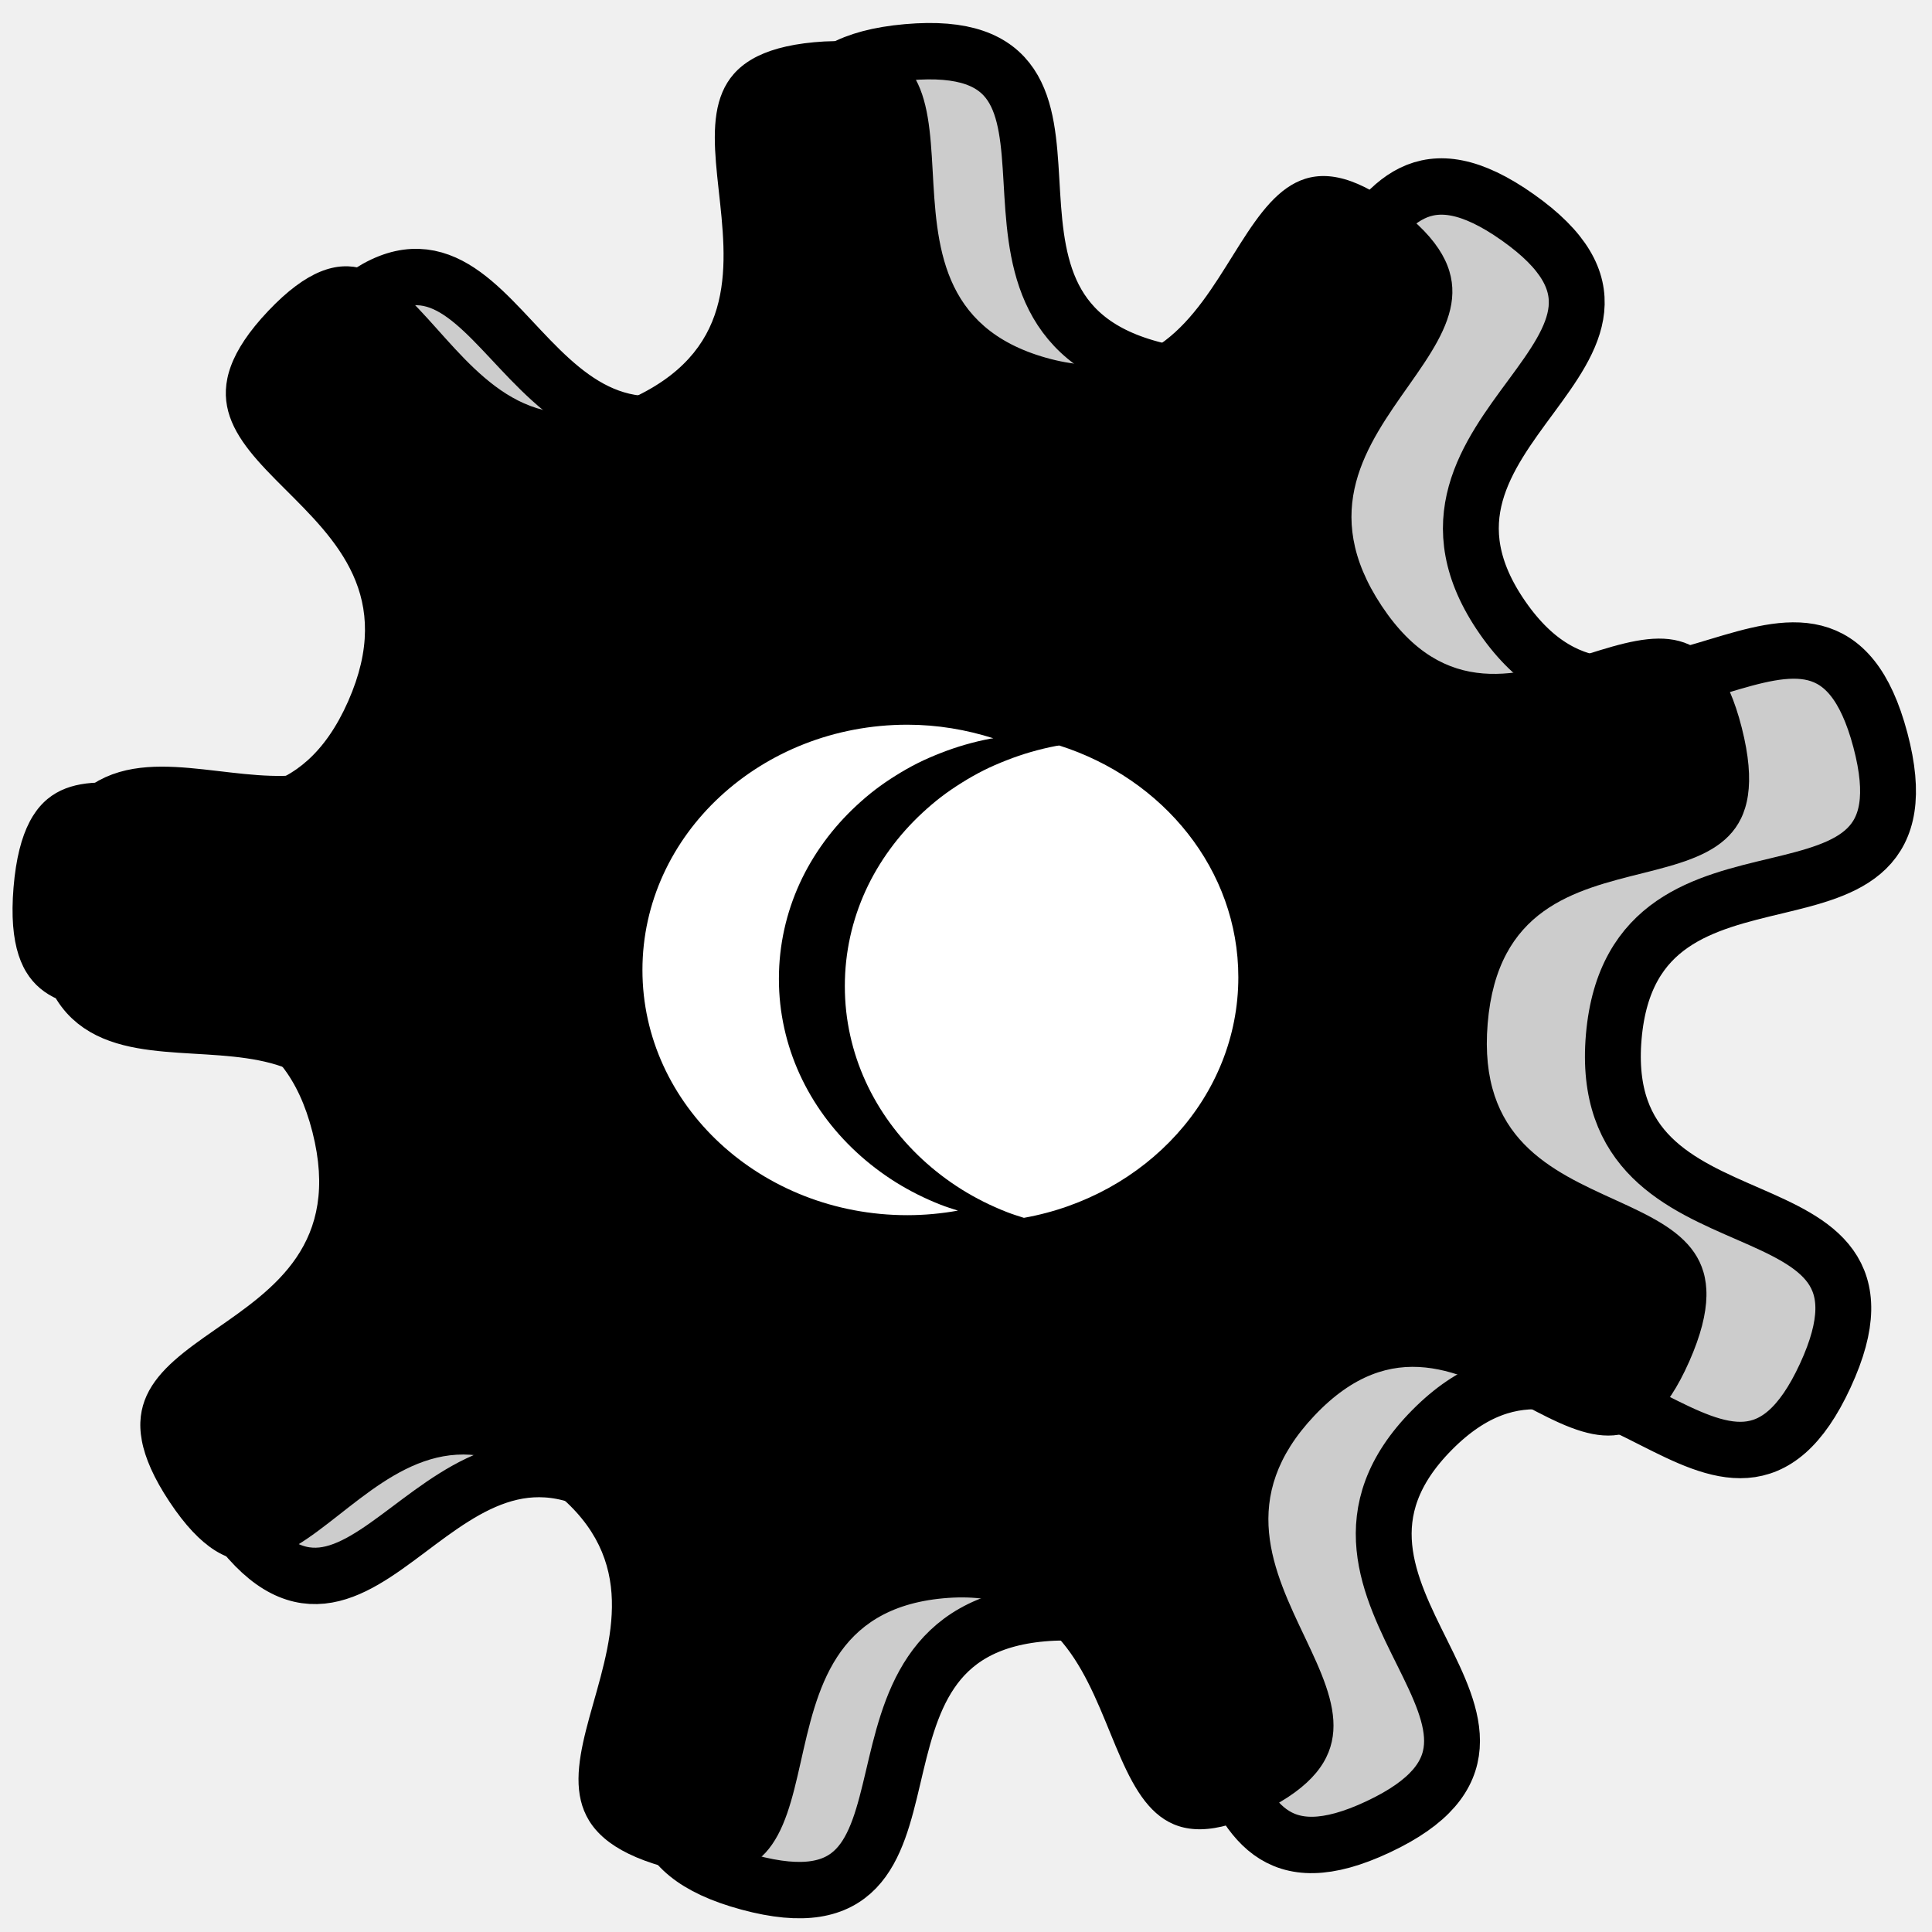
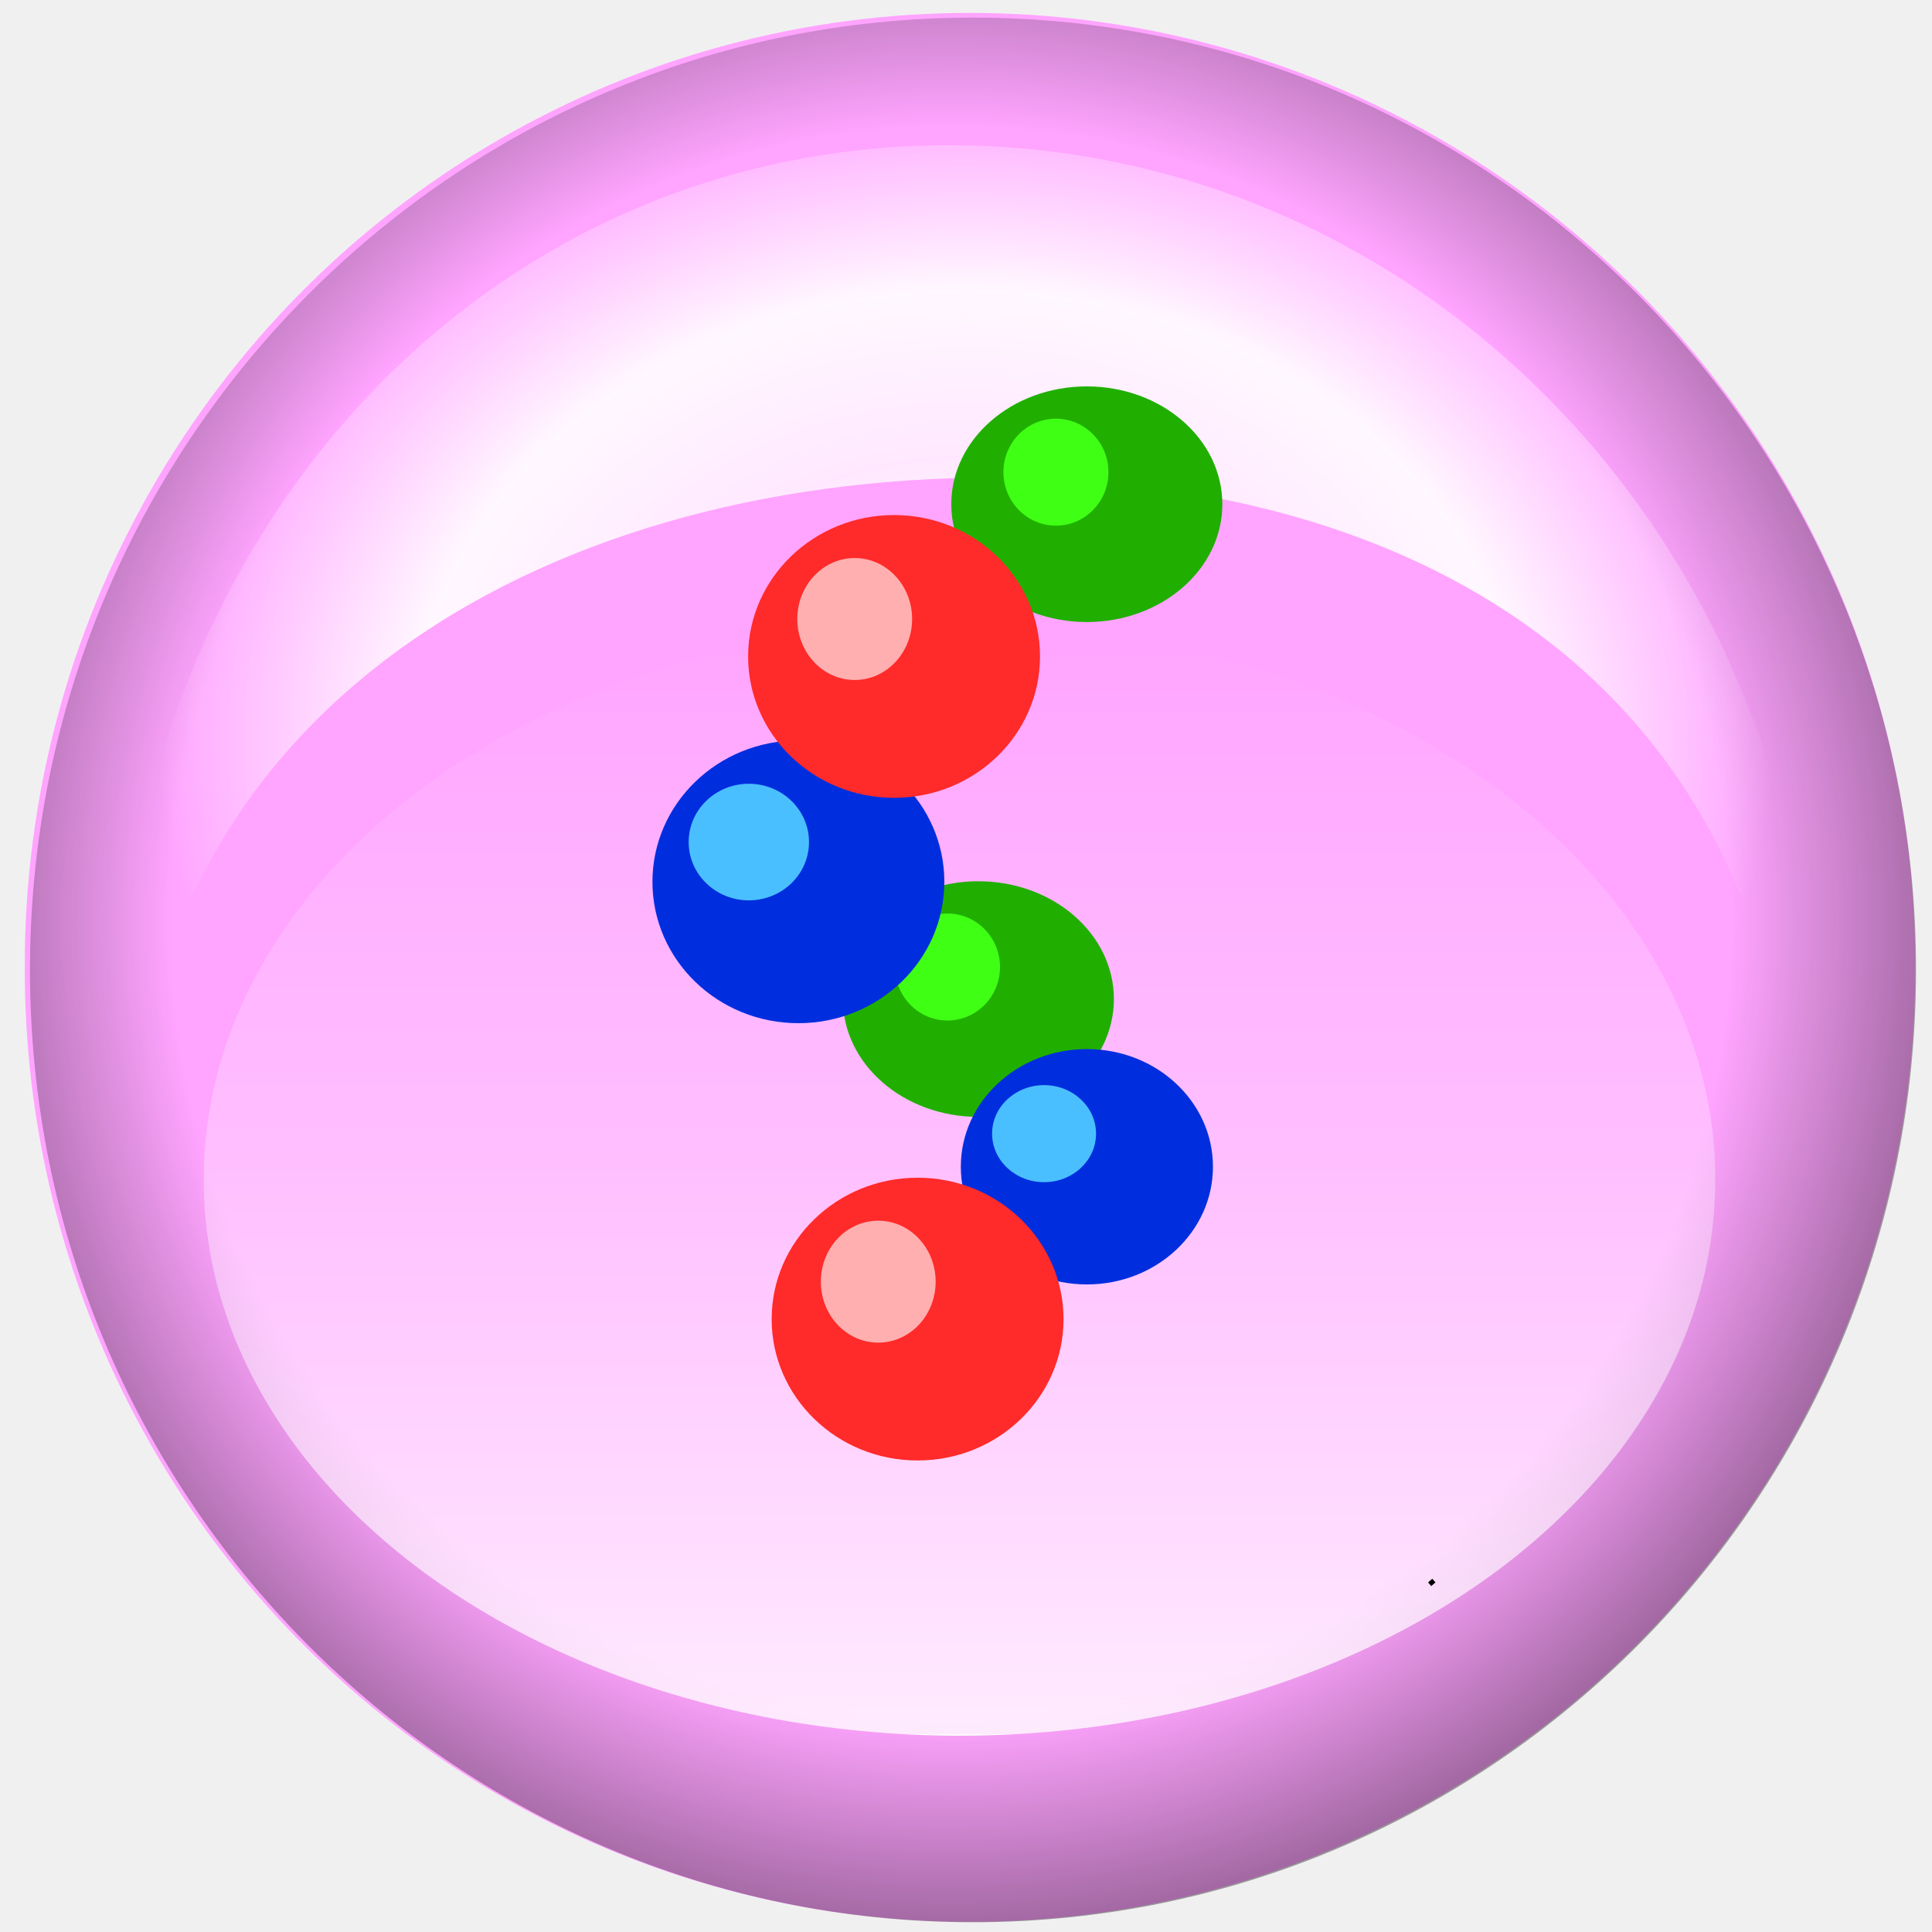
<svg xmlns="http://www.w3.org/2000/svg" xmlns:xlink="http://www.w3.org/1999/xlink" contentScriptType="text/ecmascript" width="400" zoomAndPan="magnify" contentStyleType="text/css" height="400" viewBox="0 0 400.0 400.0" preserveAspectRatio="xMidYMid meet" version="1.0" id="svg2079">
  <defs id="defs2081">
+     <linearGradient id="linearGradient4086">
+       <stop style="stop-color:#00de00;stop-opacity:1;" offset="0" id="stop4088" />
+       <stop style="stop-color:#00de00;stop-opacity:0;" offset="1" id="stop4090" />
+     </linearGradient>
+     <linearGradient id="linearGradient2833">
+       <stop style="stop-color:white;stop-opacity:1;" offset="0" id="stop2835" />
+       <stop style="stop-color:white;stop-opacity:0;" offset="1" id="stop2837" />
+     </linearGradient>
+     <linearGradient id="linearGradient3744">
+       <stop style="stop-color:white;stop-opacity:1;" offset="0" id="stop3746" />
+       <stop id="stop3748" offset="0" style="stop-color:white;stop-opacity:0.784;" />
+       <stop style="stop-color:white;stop-opacity:0.309;" offset="0.5" id="stop3752" />
+       <stop style="stop-color:white;stop-opacity:0;" offset="1" id="stop3750" />
+     </linearGradient>
+     <linearGradient id="linearGradient3716">
+       <stop style="stop-color:#ff3c00;stop-opacity:1;" offset="0" id="stop3718" />
+       <stop style="stop-color:yellow;stop-opacity:1;" offset="1" id="stop3720" />
+     </linearGradient>
+     <linearGradient id="linearGradient6119">
+       <stop style="stop-color:lime;stop-opacity:1;" offset="0" id="stop6121" />
+       <stop id="stop6123" offset="0.464" style="stop-color:red;stop-opacity:1;" />
+       <stop style="stop-color:lime;stop-opacity:1;" offset="1" id="stop6125" />
+     </linearGradient>
+     <linearGradient id="linearGradient6065">
+       <stop style="stop-color:fuchsia;stop-opacity:0;" offset="0" id="stop6067" />
+       <stop id="stop6075" offset="0" style="stop-color:#ff7fff;stop-opacity:0;" />
+       <stop id="stop6069" offset="0.696" style="stop-color:white;stop-opacity:0;" />
+       <stop style="stop-color:#7fff7f;stop-opacity:0;" offset="0.696" id="stop6073" />
+       <stop style="stop-color:lime;stop-opacity:0;" offset="1" id="stop6071" />
+     </linearGradient>
+     <linearGradient id="linearGradient5993">
+       <stop id="stop5995" offset="0" style="stop-color:white;stop-opacity:1;" />
+       <stop style="stop-color:white;stop-opacity:0.749;" offset="0.43" id="stop3742" />
+       <stop id="stop3065" offset="0.684" style="stop-color:white;stop-opacity:0.918;" />
+       <stop id="stop5997" offset="1" style="stop-color:white;stop-opacity:0;" />
+     </linearGradient>
+     <linearGradient id="linearGradient5887">
+       <stop id="stop5889" offset="0" style="stop-color:white;stop-opacity:1;" />
+       <stop id="stop5891" offset="1" style="stop-color:#ff8080;stop-opacity:0;" />
+     </linearGradient>
+     <linearGradient id="linearGradient2805">
+       <stop style="stop-color:white;stop-opacity:1;" offset="0" id="stop2807" />
+       <stop id="stop5935" offset="0.25" style="stop-color:white;stop-opacity:0.722;" />
+       <stop id="stop5927" offset="0.5" style="stop-color:white;stop-opacity:0.495;" />
+       <stop style="stop-color:white;stop-opacity:0.435;" offset="0" id="stop5933" />
+       <stop style="stop-color:white;stop-opacity:0.598;" offset="0.625" id="stop5931" />
+       <stop style="stop-color:white;stop-opacity:0.247;" offset="0.92" id="stop5929" />
+       <stop style="stop-color:white;stop-opacity:0;" offset="1" id="stop2809" />
+     </linearGradient>
+     <linearGradient id="linearGradient2779">
+       <stop style="stop-color:black;stop-opacity:1;" offset="0" id="stop2781" />
+       <stop style="stop-color:black;stop-opacity:0;" offset="1" id="stop2783" />
+     </linearGradient>
+     <linearGradient id="linearGradient3312">
+       <stop style="stop-color:white;stop-opacity:1;" offset="0" id="stop3322" />
+       <stop style="stop-color:#c30000;stop-opacity:0;" offset="1" id="stop3316" />
+     </linearGradient>
    <filter x="0" y="0" width="450" filterUnits="userSpaceOnUse" xlink:type="simple" xlink:actuate="onLoad" id="MyFilter" height="400" xlink:show="other">
      <feGaussianBlur stdDeviation="14" in="SourceAlpha" result="blur" id="feGaussianBlur2084" />
      <feOffset dx="14" dy="14" in="blur" result="offsetBlur" id="feOffset2086" />
      <feSpecularLighting specularConstant=".2" specularExponent="20" result="specOut" in="blur" surfaceScale="5" lighting-color="#bbbbbb" id="feSpecularLighting2088">
        <fePointLight x="-5000" y="-10000" z="20000" id="fePointLight2090" />
      </feSpecularLighting>
      <feComposite in2="SourceAlpha" operator="in" in="specOut" result="specOut" id="feComposite2092" />
      <feComposite result="litPaint" in="SourceGraphic" k1="0" k2="1" k3="1" k4="0" in2="specOut" operator="arithmetic" id="feComposite2094" />
      <feMerge id="feMerge2096">
        <feMergeNode in="offsetBlur" id="feMergeNode2098" />
        <feMergeNode in="litPaint" id="feMergeNode2100" />
      </feMerge>
    </filter>
    <radialGradient gradientTransform="" id="radial0" gradientUnits="objectBoundingBox" spreadMethod="repeat" xlink:show="other" xlink:type="simple" r="50%" cx="50%" fx="50%" cy="50%" fy="50%" xlink:actuate="onLoad">
-       <stop style="stop-color:#ff6600;stop-opacity:1;" offset="33%" id="stop2103" />
+       <stop style="stop-color:white;stop-opacity:1;" offset="0" id="stop2103" />
+       <stop id="stop3328" offset="0" style="stop-color:white;stop-opacity:1;" />
+       <stop style="stop-color:#ff9bff;stop-opacity:1;" offset="0.574" id="stop6085" />
+       <stop id="stop6087" offset="0.787" style="stop-color:#e961e9;stop-opacity:0.66;" />
+       <stop id="stop3324" offset="1" style="stop-color:black;stop-opacity:0;" />
    </radialGradient>
    <radialGradient gradientTransform="" id="radial1" gradientUnits="objectBoundingBox" spreadMethod="pad" xlink:show="other" xlink:type="simple" r="111%" cx="7%" fx="111%" cy="97%" fy="111%" xlink:actuate="onLoad">
-       <stop style="stop-color:#ffffff;stop-opacity:1;" offset="0%" id="stop2106" />
-       <stop style="stop-color:#cccccc;stop-opacity:1;" offset="61%" id="stop2108" />
+       <stop style="stop-color:black;stop-opacity:0;" offset="0" id="stop2106" />
+       <stop id="stop6147" offset="0.447" style="stop-color:black;stop-opacity:0;" />
+       <stop style="stop-color:black;stop-opacity:1;" offset="0.61" id="stop2108" />
    </radialGradient>
+     <radialGradient xlink:href="#linearGradient5993" id="radialGradient5991" cx="207.391" cy="167.11" fx="207.391" fy="167.11" r="163.203" gradientTransform="matrix(1.184344,0,0,1.308737,-35.03059,-39.8183)" gradientUnits="userSpaceOnUse" />
+     <radialGradient xlink:href="#linearGradient5993" id="radialGradient6009" cx="231.082" cy="330.921" fx="231.082" fy="330.921" r="81.295" gradientTransform="matrix(0.716533,-1.089934e-7,1.149603e-7,1.145611,65.50429,-54.51422)" gradientUnits="userSpaceOnUse" />
+     <radialGradient xlink:href="#linearGradient5993" id="radialGradient6052" cx="205.469" cy="162.031" fx="205.469" fy="162.031" r="142.75" gradientTransform="matrix(1.171807,1.360186e-6,-1.109273e-6,0.95161,-40.82304,-1.033424)" gradientUnits="userSpaceOnUse" />
+     <radialGradient xlink:href="#linearGradient6065" id="radialGradient6063" cx="204.844" cy="193.642" fx="204.844" fy="193.642" r="121.625" gradientTransform="matrix(1,-1.052607e-2,8.379972e-3,0.796116,-18.26571,39.79034)" gradientUnits="userSpaceOnUse" />
+     <radialGradient xlink:href="#radial0" id="radialGradient6083" cx="229.802" cy="222.688" fx="229.802" fy="222.688" r="178.593" gradientUnits="userSpaceOnUse" />
+     <radialGradient xlink:href="#linearGradient6119" id="radialGradient6097" cx="246.445" cy="285.419" fx="246.445" fy="285.419" r="97.938" gradientUnits="userSpaceOnUse" gradientTransform="matrix(0.851064,-2.333917e-7,1.040255e-7,0.886179,36.70454,32.48677)" />
+     <radialGradient xlink:href="#linearGradient6119" id="radialGradient6135" cx="211.239" cy="146.514" fx="211.239" fy="146.514" r="151.068" gradientTransform="matrix(1,0,0,0.932203,0,9.933139)" gradientUnits="userSpaceOnUse" />
+     <radialGradient xlink:href="#radial1" id="radialGradient2829" cx="165.243" cy="177.027" fx="165.243" fy="177.027" r="197.156" gradientTransform="matrix(1.85203,-2.57467e-3,6.932049e-7,1.940886,-142.8944,-171.1482)" gradientUnits="userSpaceOnUse" />
+     <linearGradient xlink:href="#linearGradient3744" id="linearGradient3724" x1="206.118" y1="385.917" x2="206.118" y2="6.968" gradientUnits="userSpaceOnUse" />
+     <linearGradient xlink:href="#linearGradient6119" id="linearGradient3063" x1="184.221" y1="129.327" x2="184.221" y2="262.4" gradientUnits="userSpaceOnUse" gradientTransform="matrix(-1.509688,0,0,1.324592,503.9564,-57.70753)" />
+     <linearGradient xlink:href="#linearGradient3744" id="linearGradient8245" x1="193.726" y1="103.074" x2="193.726" y2="248.821" gradientUnits="userSpaceOnUse" gradientTransform="translate(0,12.67366)" />
+     <linearGradient xlink:href="#linearGradient2833" id="linearGradient2839" x1="201.422" y1="114.844" x2="201.422" y2="267.844" gradientUnits="userSpaceOnUse" gradientTransform="translate(-2.715785,12.67366)" />
+     <radialGradient xlink:actuate="onLoad" fy="111%" cy="97%" fx="111%" cx="7%" r="111%" xlink:type="simple" xlink:show="other" spreadMethod="pad" gradientUnits="objectBoundingBox" id="radialGradient5758" gradientTransform="">
+       <stop id="stop5760" offset="0%" style="stop-color:#ffffff;stop-opacity:1;" />
+       <stop id="stop5762" offset="61%" style="stop-color:#cccccc;stop-opacity:1;" />
+     </radialGradient>
+     <radialGradient xlink:actuate="onLoad" fy="50%" cy="50%" fx="50%" cx="50%" r="50%" xlink:type="simple" xlink:show="other" spreadMethod="repeat" gradientUnits="objectBoundingBox" id="radialGradient5754" gradientTransform="">
+       <stop id="stop5756" offset="33%" style="stop-color:#ff6600;stop-opacity:1;" />
+     </radialGradient>
+     <filter xlink:show="other" height="400" id="filter5734" xlink:actuate="onLoad" xlink:type="simple" filterUnits="userSpaceOnUse" width="450" y="0" x="0">
+       <feGaussianBlur id="feGaussianBlur5736" result="blur" in="SourceAlpha" stdDeviation="14" />
+       <feOffset id="feOffset5738" result="offsetBlur" in="blur" dy="14" dx="14" />
+       <feSpecularLighting id="feSpecularLighting5740" lighting-color="#bbbbbb" surfaceScale="5" in="blur" result="specOut" specularExponent="20" specularConstant=".2">
+         <fePointLight id="fePointLight5742" z="20000" y="-10000" x="-5000" />
+       </feSpecularLighting>
+       <feComposite id="feComposite5744" result="specOut" in="specOut" operator="in" in2="SourceAlpha" />
+       <feComposite id="feComposite5746" operator="arithmetic" in2="specOut" k4="0" k3="1" k2="1" k1="0" in="SourceGraphic" result="litPaint" />
+       <feMerge id="feMerge5748">
+         <feMergeNode id="feMergeNode5750" in="offsetBlur" />
+         <feMergeNode id="feMergeNode5752" in="litPaint" />
+       </feMerge>
+     </filter>
+     <radialGradient xlink:actuate="onLoad" fy="111%" cy="97%" fx="111%" cx="7%" r="111%" xlink:type="simple" xlink:show="other" spreadMethod="pad" gradientUnits="objectBoundingBox" id="radialGradient3680" gradientTransform="">
+       <stop id="stop3682" offset="0" style="stop-color:#b3a0a3;stop-opacity:1;" />
+       <stop style="stop-color:white;stop-opacity:1;" offset="0.224" id="stop4094" />
+       <stop id="stop4096" offset="0.438" style="stop-color:#7f7f7f;stop-opacity:1;" />
+       <stop style="stop-color:#3f3f3f;stop-opacity:1;" offset="0.561" id="stop4098" />
+       <stop id="stop4100" offset="0.603" style="stop-color:#1f1f1f;stop-opacity:1;" />
+       <stop id="stop3684" offset="0.61" style="stop-color:black;stop-opacity:1;" />
+     </radialGradient>
+     <radialGradient xlink:actuate="onLoad" fy="50%" cy="50%" fx="50%" cx="50%" r="50%" xlink:type="simple" xlink:show="other" spreadMethod="repeat" gradientUnits="objectBoundingBox" id="radialGradient3676" gradientTransform="">
+       <stop id="stop3678" offset="33%" style="stop-color:#ff6600;stop-opacity:1;" />
+     </radialGradient>
+     <filter xlink:show="other" height="400" id="filter3656" xlink:actuate="onLoad" xlink:type="simple" filterUnits="userSpaceOnUse" width="450" y="0" x="0">
+       <feGaussianBlur id="feGaussianBlur3658" result="blur" in="SourceAlpha" stdDeviation="14" />
+       <feOffset id="feOffset3660" result="offsetBlur" in="blur" dy="14" dx="14" />
+       <feSpecularLighting id="feSpecularLighting3662" lighting-color="#bbbbbb" surfaceScale="5" in="blur" result="specOut" specularExponent="20" specularConstant=".2">
+         <fePointLight id="fePointLight3664" z="20000" y="-10000" x="-5000" />
+       </feSpecularLighting>
+       <feComposite id="feComposite3666" result="specOut" in="specOut" operator="in" in2="SourceAlpha" />
+       <feComposite id="feComposite3668" operator="arithmetic" in2="specOut" k4="0" k3="1" k2="1" k1="0" in="SourceGraphic" result="litPaint" />
+       <feMerge id="feMerge3670">
+         <feMergeNode id="feMergeNode3672" in="offsetBlur" />
+         <feMergeNode id="feMergeNode3674" in="litPaint" />
+       </feMerge>
+     </filter>
  </defs>
-   <path style="fill:#ccc;fill-opacity:1;stroke:black;stroke-width:14.283;stroke-linejoin:round;stroke-miterlimit:4;stroke-dasharray:none;stroke-opacity:1" id="path1933" d="M 191.423,196.342 C 149.812,237.953 231.004,271.997 177.669,296.867 C 124.335,321.737 150.446,237.658 91.822,242.787 C 33.198,247.916 73.512,326.183 16.669,310.952 C -40.174,295.722 33.873,248.097 -14.332,214.343 C -62.537,180.589 -81.965,266.459 -115.718,218.254 C -149.472,170.048 -62.136,181.162 -77.367,124.319 C -92.598,67.477 -162.676,120.769 -157.548,62.145 C -152.419,3.521 -92.659,68.173 -67.789,14.839 C -42.919,-38.495 -130.858,-42.716 -89.246,-84.328 C -47.634,-125.94 -43.413,-38.001 9.921,-62.871 C 63.255,-87.741 -1.397,-147.5 57.227,-152.629 C 115.851,-157.758 62.559,-87.68 119.401,-72.449 C 176.244,-57.218 165.13,-144.554 213.336,-110.8 C 261.541,-77.047 175.671,-57.619 209.425,-9.414 C 243.178,38.791 290.803,-35.255 306.034,21.587 C 321.265,78.43 242.997,38.116 237.869,96.74 C 232.74,155.364 316.819,129.253 291.949,182.587 C 267.078,235.922 233.035,154.73 191.423,196.342 z " transform="matrix(0.809772,0,0,0.817351,141.4923,135.5674)" />
-   <path style="fill:black;fill-opacity:1;stroke:none;stroke-width:14.282;stroke-linejoin:round;stroke-miterlimit:4;stroke-dasharray:none" id="path1931" d="M 191.423,196.342 C 149.812,237.953 231.004,271.997 177.669,296.867 C 124.335,321.737 150.446,237.658 91.822,242.787 C 33.198,247.916 73.512,326.183 16.669,310.952 C -40.174,295.722 33.873,248.097 -14.332,214.343 C -62.537,180.589 -81.965,266.459 -115.718,218.254 C -149.472,170.048 -62.136,181.162 -77.367,124.319 C -92.598,67.477 -162.676,120.769 -157.548,62.145 C -152.419,3.521 -92.659,68.173 -67.789,14.839 C -42.919,-38.495 -130.858,-42.716 -89.246,-84.328 C -47.634,-125.94 -43.413,-38.001 9.921,-62.871 C 63.255,-87.741 -1.397,-147.5 57.227,-152.629 C 115.851,-157.758 62.559,-87.68 119.401,-72.449 C 176.244,-57.218 165.13,-144.554 213.336,-110.8 C 261.541,-77.047 175.671,-57.619 209.425,-9.414 C 243.178,38.791 290.803,-35.255 306.034,21.587 C 321.265,78.43 242.997,38.116 237.869,96.74 C 232.74,155.364 316.819,129.253 291.949,182.587 C 267.078,235.922 233.035,154.73 191.423,196.342 z " transform="matrix(0.771848,0,0,0.814767,124.4066,133.0971)" />
-   <path style="fill:white;fill-opacity:1;stroke:none;stroke-width:10.344;stroke-linejoin:round;stroke-miterlimit:4;stroke-dasharray:none;stroke-opacity:1" d="M 219.311,154.351 C 219.118,154.385 218.914,154.391 218.721,154.427 C 216.936,154.766 215.197,155.185 213.48,155.679 C 211.763,156.174 210.087,156.748 208.447,157.391 C 206.806,158.033 205.176,158.729 203.622,159.511 C 202.067,160.293 200.569,161.153 199.109,162.066 C 197.65,162.978 196.229,163.943 194.875,164.978 C 193.52,166.013 192.228,167.125 190.987,168.273 C 188.505,170.571 186.26,173.083 184.287,175.784 C 182.315,178.485 180.608,181.356 179.22,184.393 C 177.831,187.43 176.757,190.618 176.026,193.922 C 175.661,195.574 175.38,197.274 175.193,198.98 C 175.006,200.686 174.915,202.414 174.915,204.166 C 174.915,205.917 175.006,207.645 175.193,209.351 C 175.38,211.057 175.661,212.732 176.026,214.384 C 176.757,217.688 177.831,220.876 179.22,223.913 C 180.608,226.949 182.315,229.846 184.287,232.547 C 186.26,235.248 188.505,237.76 190.987,240.058 C 192.228,241.206 193.52,242.293 194.875,243.328 C 196.229,244.363 197.65,245.353 199.109,246.265 C 200.569,247.178 202.067,248.013 203.622,248.794 C 205.176,249.576 206.806,250.298 208.447,250.94 C 209.6,251.392 210.795,251.762 211.987,252.141 C 237.265,247.613 256.383,227.037 256.383,202.326 C 256.383,180.076 240.85,161.204 219.311,154.351 z " id="path2830" />
-   <path style="fill:white;fill-opacity:1;stroke:none;stroke-width:10.344;stroke-linejoin:round;stroke-miterlimit:4;stroke-dasharray:none;stroke-opacity:1" d="M 187.854,150.044 C 157.574,150.044 133.01,172.805 133.01,200.83 C 133.01,228.855 157.574,251.59 187.854,251.59 C 191.435,251.59 194.947,251.252 198.337,250.644 C 197.145,250.265 195.95,249.896 194.797,249.444 C 193.156,248.801 191.526,248.08 189.972,247.298 C 188.417,246.516 186.919,245.682 185.459,244.769 C 184,243.856 182.579,242.866 181.225,241.831 C 179.87,240.796 178.578,239.71 177.337,238.561 C 174.855,236.264 172.61,233.752 170.637,231.051 C 168.665,228.35 166.958,225.453 165.57,222.416 C 164.181,219.379 163.107,216.191 162.376,212.887 C 162.011,211.235 161.73,209.561 161.543,207.855 C 161.356,206.149 161.265,204.421 161.265,202.669 C 161.265,200.917 161.356,199.189 161.543,197.483 C 161.73,195.777 162.011,194.077 162.376,192.425 C 163.107,189.121 164.181,185.933 165.57,182.896 C 166.958,179.86 168.665,176.989 170.637,174.287 C 172.61,171.586 174.855,169.074 177.337,166.777 C 178.578,165.628 179.87,164.516 181.225,163.481 C 182.579,162.447 184,161.482 185.459,160.569 C 186.919,159.657 188.417,158.796 189.972,158.015 C 191.526,157.233 193.156,156.537 194.797,155.894 C 196.437,155.252 198.113,154.677 199.83,154.183 C 201.547,153.688 203.286,153.269 205.071,152.931 C 205.264,152.894 205.468,152.889 205.661,152.854 C 200.072,151.076 194.094,150.044 187.854,150.044 z " id="path2822" />
+   <path style="fill:url(#radialGradient6063);fill-opacity:1;stroke:none;stroke-width:16;stroke-miterlimit:4;stroke-dasharray:none;stroke-opacity:1" d="M 308.107,179.458 C 283.874,210.999 238.094,232.302 185.638,232.302 C 136.128,232.302 92.563,213.327 67.451,184.677 C 66.878,188.956 66.576,193.292 66.576,197.708 C 66.576,257.777 121.065,306.552 188.201,306.552 C 255.336,306.552 309.826,257.777 309.826,197.708 C 309.826,191.487 309.229,185.394 308.107,179.458 z " id="path6021" />
+   <path style="fill:#ffa4ff;fill-opacity:1;stroke:none;stroke-width:16;stroke-miterlimit:4;stroke-dasharray:none;stroke-opacity:1" id="path3730" d="M 395.592 196.443 A 189.475 189.475 0 1 1  16.643,196.443 A 189.475 189.475 0 1 1  395.592 196.443 z" transform="matrix(1.032883,0,0,1.040541,-12.05799,-4.123326)" />
+   <path style="opacity:0.5;fill:url(#radialGradient2829);fill-opacity:1;fill-rule:evenodd;stroke:none;stroke-width:1px;stroke-linecap:butt;stroke-linejoin:miter;stroke-opacity:1" id="path1933" d="M 364.867 182.36 A 197.156 204.837 0 1 1  -29.445,182.36 A 197.156 204.837 0 1 1  364.867 182.36 z" transform="matrix(0.990316,0,0,0.962554,35.36606,25.28223)" />
+   <path style="fill:url(#linearGradient3724);fill-opacity:1;stroke:none;stroke-width:16;stroke-miterlimit:4;stroke-dasharray:none;stroke-opacity:1" id="path6137" d="M 395.592 196.443 A 189.475 189.475 0 1 1  16.643,196.443 A 189.475 189.475 0 1 1  395.592 196.443 z" transform="matrix(0.825742,0,0,0.606271,28.45346,125.1225)" />
+   <path style="fill:url(#radialGradient6052);fill-opacity:1.0;stroke:none;stroke-width:16;stroke-miterlimit:4;stroke-dasharray:none;stroke-opacity:1" d="M 196.481,30.064 C 99.312,30.064 23.911,111.693 23.911,221.809 C 23.911,236.604 25.333,251.032 28.034,264.912 C 27.391,258.692 27.071,252.353 27.071,245.959 C 27.071,148.188 111.052,98.874 206.043,98.874 C 301.034,98.874 371.243,148.188 371.243,245.959 C 371.243,259.012 369.881,271.745 367.273,283.997 C 372.938,264.429 375.983,243.514 375.983,221.809 C 375.983,111.693 293.65,30.064 196.481,30.064 z " id="path6041" />
+   <path style="fill:none;fill-rule:evenodd;stroke:black;stroke-width:1px;stroke-linecap:butt;stroke-linejoin:miter;stroke-opacity:1" id="path3226" d="M 296.867,327.24 C 296.579,327.494 296.29,327.748 296,328" />
+   <path style="fill:#20af00;fill-opacity:1;stroke:none;stroke-width:22;stroke-linecap:butt;stroke-linejoin:round;stroke-miterlimit:4;stroke-dasharray:none;stroke-dashoffset:0;stroke-opacity:1" id="path4634" d="M 122 105 A 21 21 0 1 1  80,105 A 21 21 0 1 1  122 105 z" transform="matrix(-1.336102,0,0,1.161541,359.9584,-17.5694)" />
+   <path style="fill:#20af00;fill-opacity:1;stroke:none;stroke-width:22;stroke-linecap:butt;stroke-linejoin:round;stroke-miterlimit:4;stroke-dasharray:none;stroke-dashoffset:0;stroke-opacity:1" id="path4869" d="M 122 105 A 21 21 0 1 1  80,105 A 21 21 0 1 1  122 105 z" transform="matrix(-1.336102,0,0,1.161541,337.5079,84.88415)" />
+   <path style="fill:#3fff14;fill-opacity:1;stroke:none;stroke-width:22;stroke-linecap:butt;stroke-linejoin:round;stroke-miterlimit:4;stroke-dasharray:none;stroke-dashoffset:0;stroke-opacity:1" id="path4871" d="M 122 105 A 21 21 0 1 1  80,105 A 21 21 0 1 1  122 105 z" transform="matrix(-0.517782,0,0,0.527373,248.4658,144.8362)" />
+   <path style="fill:#002ede;fill-opacity:1;stroke:none;stroke-width:22;stroke-linecap:butt;stroke-linejoin:round;stroke-miterlimit:4;stroke-dasharray:none;stroke-dashoffset:0;stroke-opacity:1" id="path4638" d="M 122 105 A 21 21 0 1 1  80,105 A 21 21 0 1 1  122 105 z" transform="matrix(-1.438879,0,0,1.393848,310.6255,36.21531)" />
+   <path style="fill:#ff2a2a;fill-opacity:1;stroke:none;stroke-width:22;stroke-linecap:butt;stroke-linejoin:round;stroke-miterlimit:4;stroke-dasharray:none;stroke-dashoffset:0;stroke-opacity:1" id="path4636" d="M 122 105 A 21 21 0 1 1  80,105 A 21 21 0 1 1  122 105 z" transform="matrix(-1.438879,0,0,1.393848,330.4341,-10.44503)" />
+   <path style="fill:#3fff14;fill-opacity:1;stroke:none;stroke-width:22;stroke-linecap:butt;stroke-linejoin:round;stroke-miterlimit:4;stroke-dasharray:none;stroke-dashoffset:0;stroke-opacity:1" id="path4855" d="M 122 105 A 21 21 0 1 1  80,105 A 21 21 0 1 1  122 105 z" transform="matrix(-0.517782,0,0,0.527373,270.9163,42.3826)" />
+   <path style="fill:#ffafaf;fill-opacity:1;stroke:none;stroke-width:22;stroke-linecap:butt;stroke-linejoin:round;stroke-miterlimit:4;stroke-dasharray:none;stroke-dashoffset:0;stroke-opacity:1" id="path4857" d="M 122 105 A 21 21 0 1 1  80,105 A 21 21 0 1 1  122 105 z" transform="matrix(-0.566004,0,0,0.601138,234.126,65.04078)" />
+   <path style="fill:#4abfff;fill-opacity:1;stroke:none;stroke-width:22;stroke-linecap:butt;stroke-linejoin:round;stroke-miterlimit:4;stroke-dasharray:none;stroke-dashoffset:0;stroke-opacity:1" id="path4859" d="M 122 105 A 21 21 0 1 1  80,105 A 21 21 0 1 1  122 105 z" transform="matrix(-0.593282,0,0,0.574714,214.9583,113.9934)" />
+   <path style="fill:#002ede;fill-opacity:1;stroke:none;stroke-width:22;stroke-linecap:butt;stroke-linejoin:round;stroke-miterlimit:4;stroke-dasharray:none;stroke-dashoffset:0;stroke-opacity:1" id="path4861" d="M 122 105 A 21 21 0 1 1  80,105 A 21 21 0 1 1  122 105 z" transform="matrix(-1.242869,0,0,1.160243,350.5576,119.7378)" />
+   <path style="fill:#4abfff;fill-opacity:1;stroke:none;stroke-width:22;stroke-linecap:butt;stroke-linejoin:round;stroke-miterlimit:4;stroke-dasharray:none;stroke-dashoffset:0;stroke-opacity:1" id="path4863" d="M 122 105 A 21 21 0 1 1  80,105 A 21 21 0 1 1  122 105 z" transform="matrix(-0.512462,0,0,0.478393,267.9226,184.4806)" />
+   <path style="fill:#ff2a2a;fill-opacity:1;stroke:none;stroke-width:22;stroke-linecap:butt;stroke-linejoin:round;stroke-miterlimit:4;stroke-dasharray:none;stroke-dashoffset:0;stroke-opacity:1" id="path4865" d="M 122 105 A 21 21 0 1 1  80,105 A 21 21 0 1 1  122 105 z" transform="matrix(-1.438879,0,0,1.393848,335.3059,126.7501)" />
+   <path style="fill:#ffafaf;fill-opacity:1;stroke:none;stroke-width:22;stroke-linecap:butt;stroke-linejoin:round;stroke-miterlimit:4;stroke-dasharray:none;stroke-dashoffset:0;stroke-opacity:1" id="path4867" d="M 122 105 A 21 21 0 1 1  80,105 A 21 21 0 1 1  122 105 z" transform="matrix(-0.566004,0,0,0.601138,238.9977,202.2359)" />
</svg>
